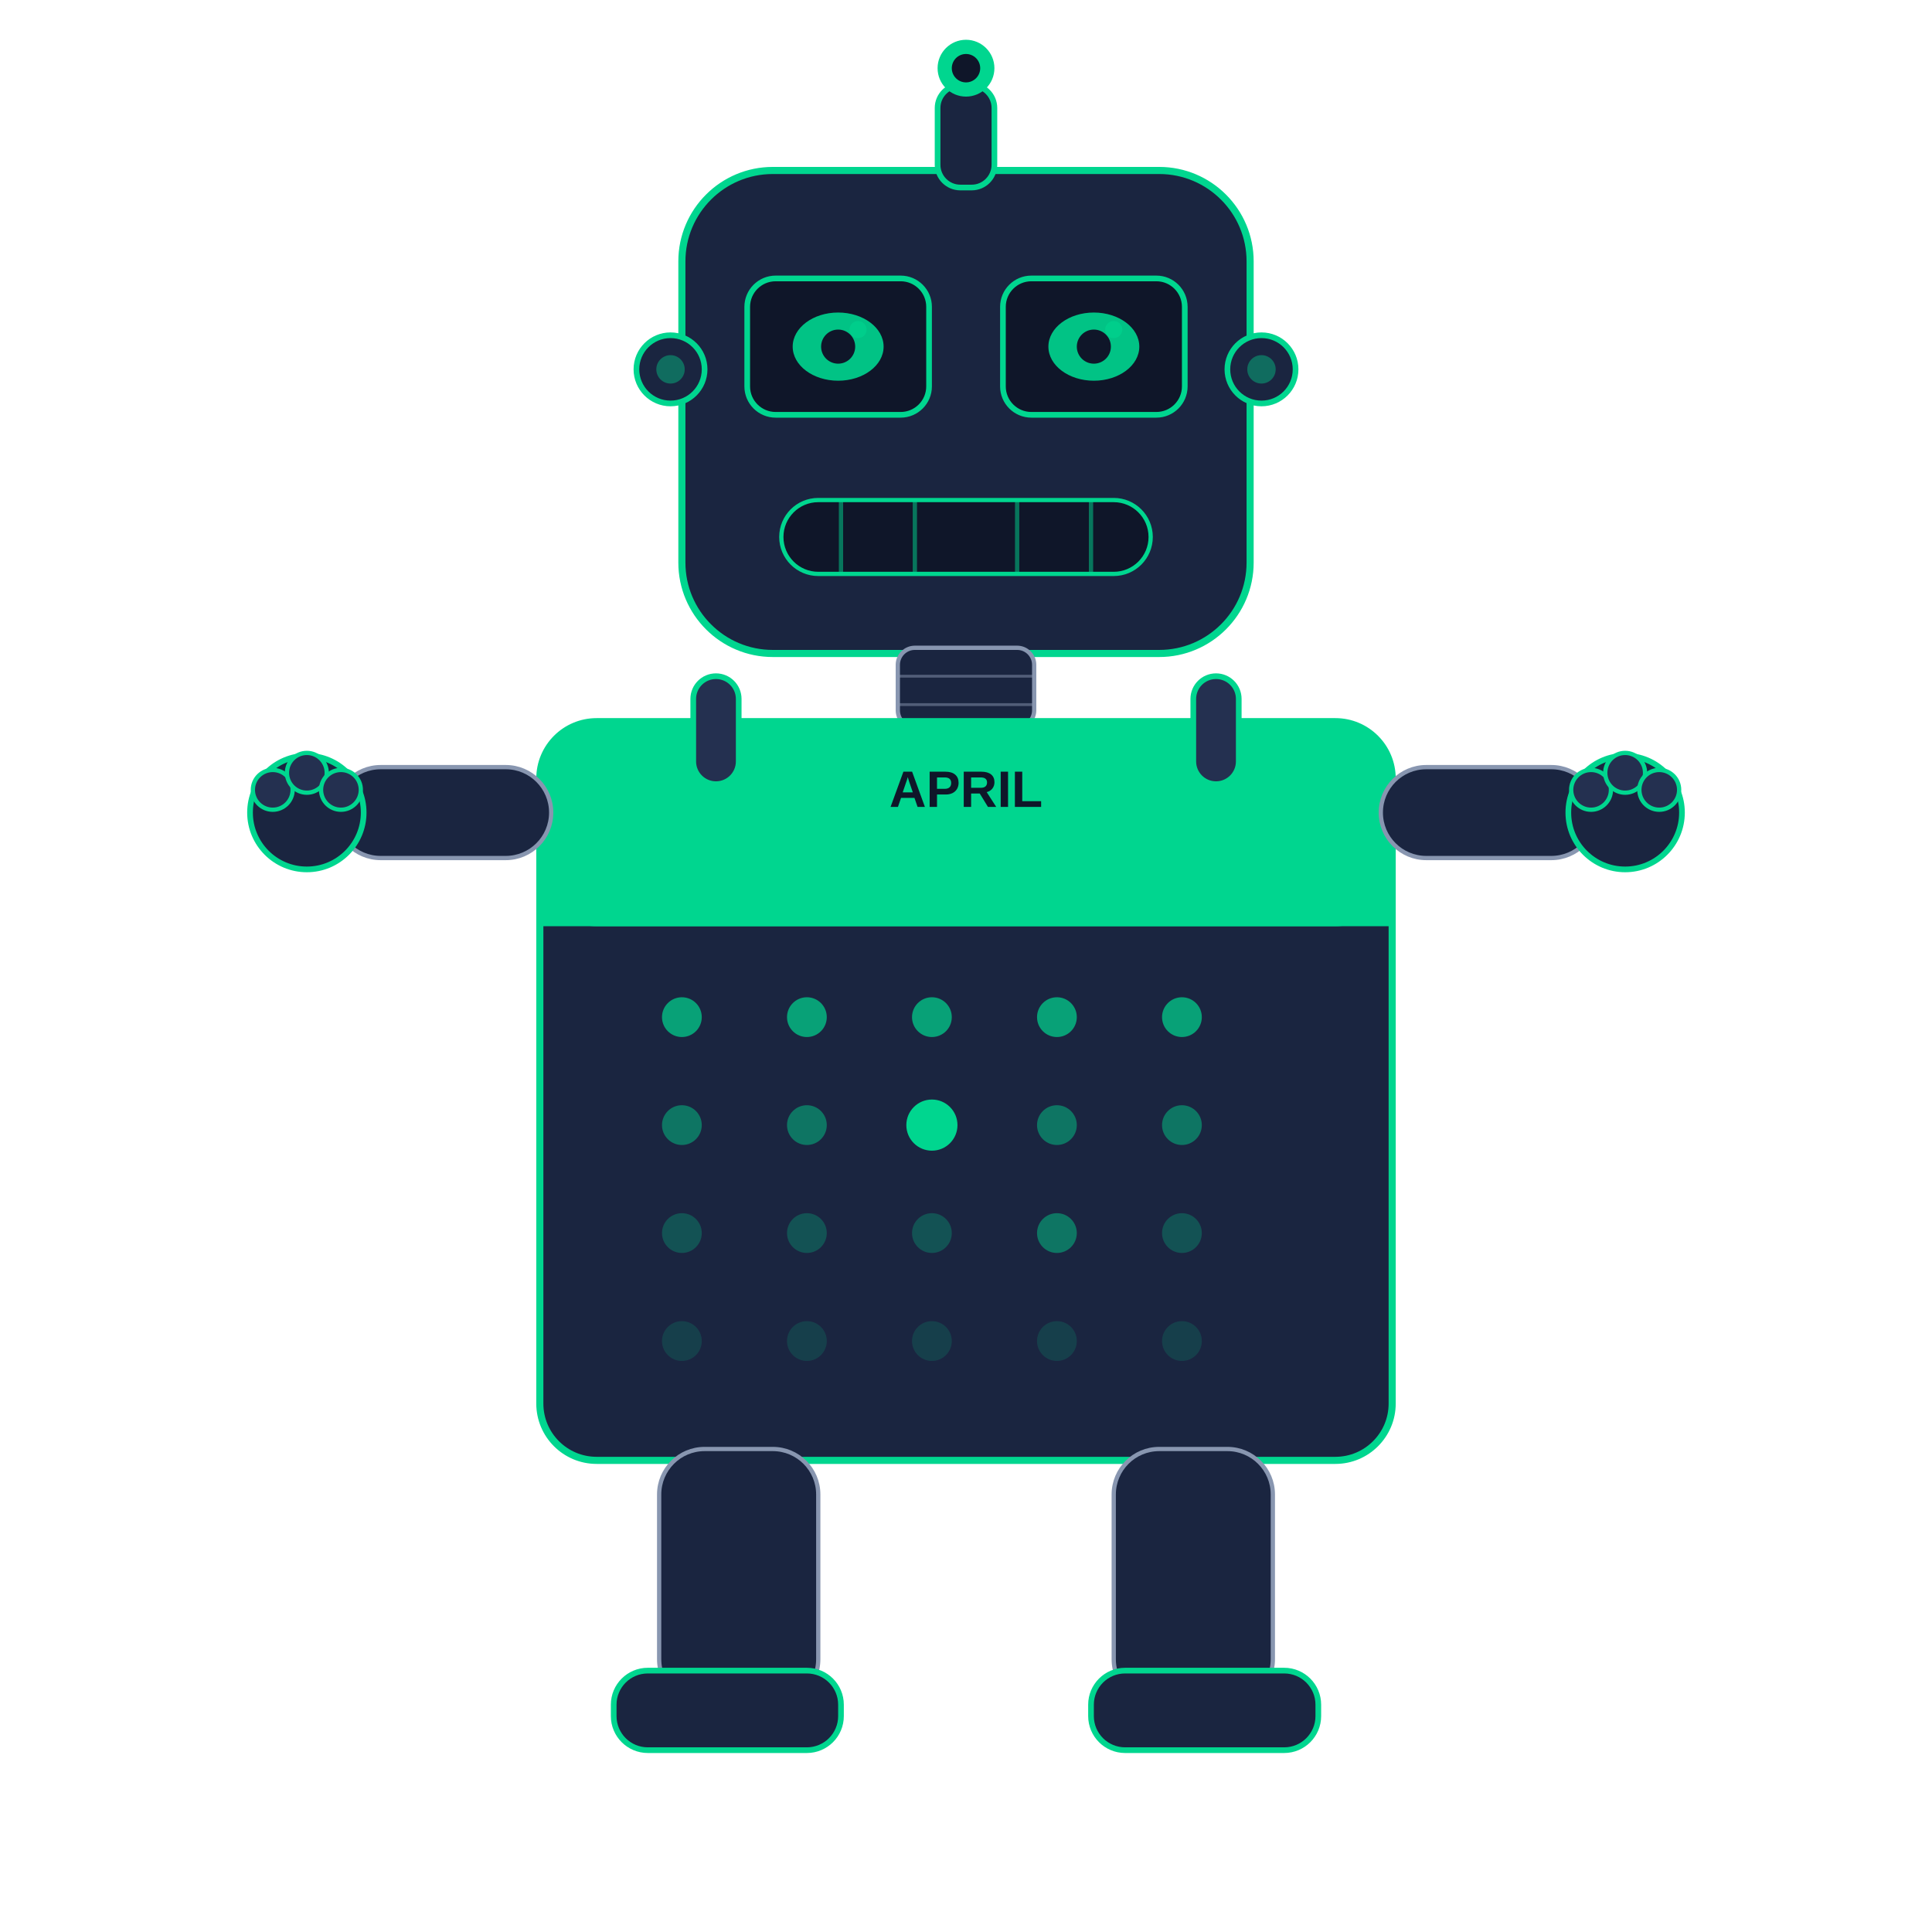
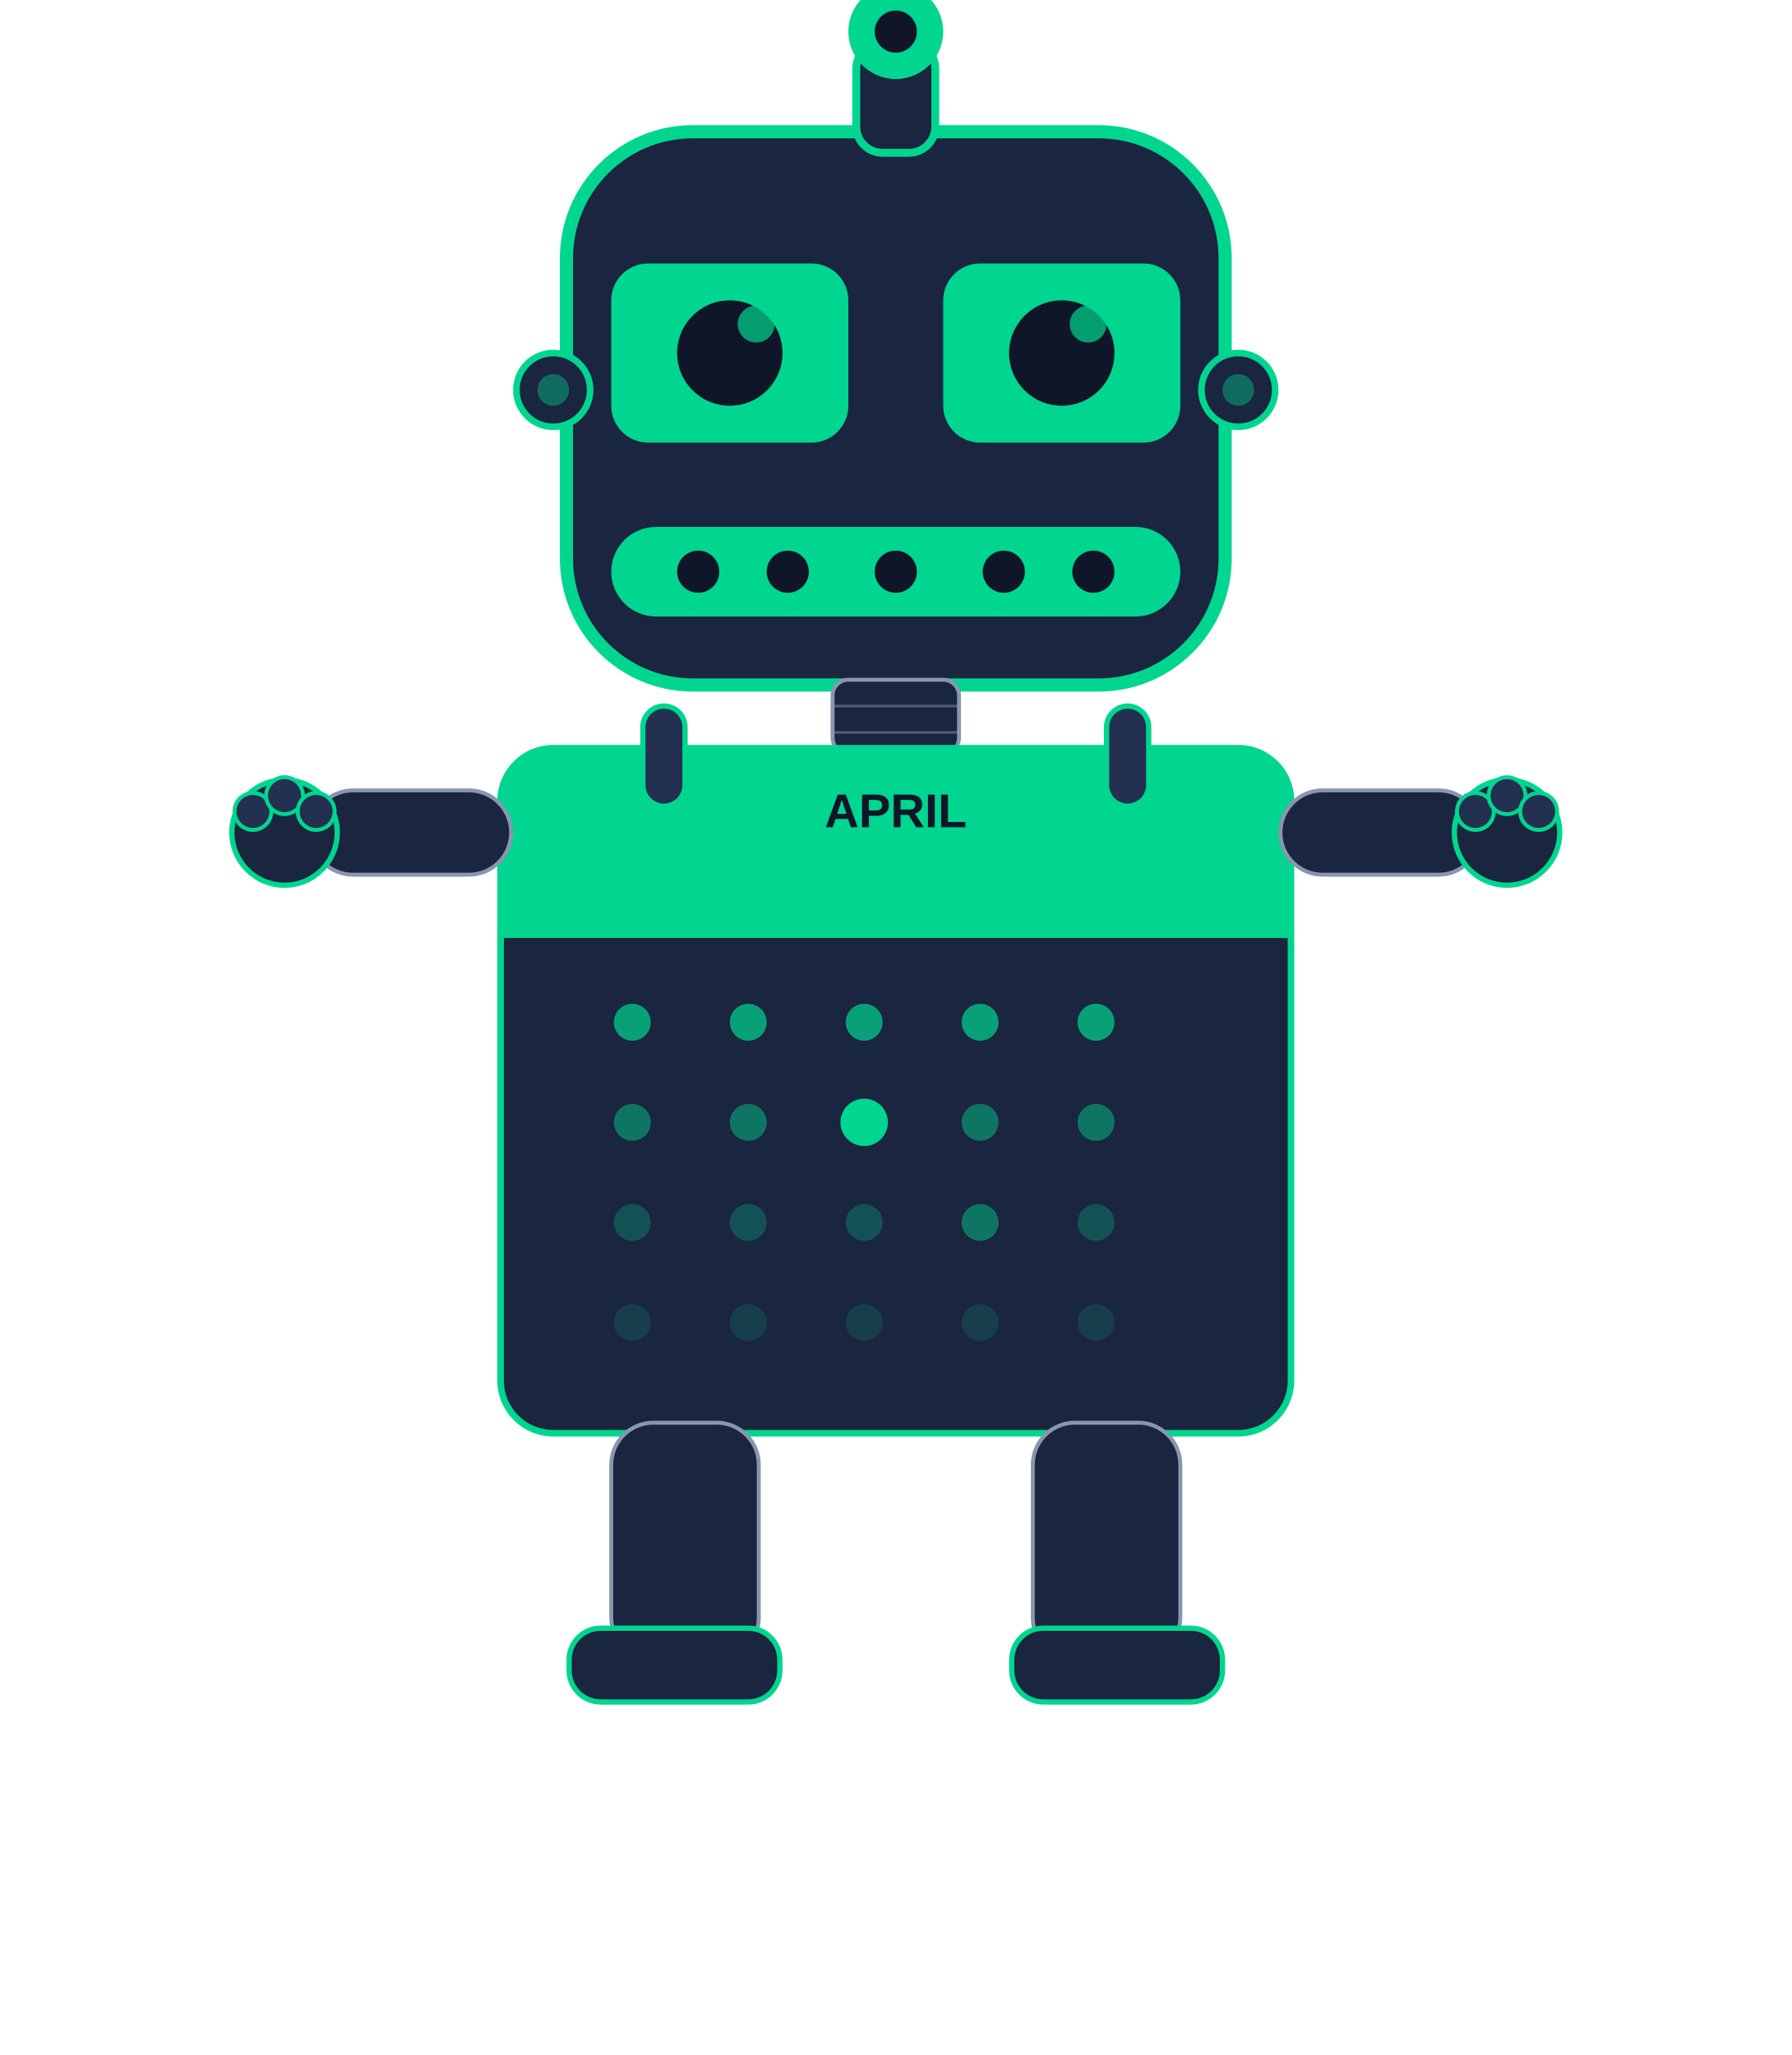
- <svg xmlns="http://www.w3.org/2000/svg" width="680" height="680" viewBox="0 0 680 680" role="img">
-   <rect x="240" y="60" width="200" height="170" rx="32" fill="#1a2540" />
-   <rect x="240" y="60" width="200" height="170" rx="32" fill="none" stroke="#00d68f" stroke-width="2.5" />
-   <rect x="330" y="30" width="20" height="36" rx="8" fill="#1a2540" stroke="#00d68f" stroke-width="2" />
-   <circle cx="340" cy="24" r="10" fill="#00d68f" />
-   <circle cx="340" cy="24" r="5" fill="#0f1629" />
-   <rect x="263" y="98" width="64" height="48" rx="10" fill="#0f1629" stroke="#00d68f" stroke-width="2" />
-   <rect x="353" y="98" width="64" height="48" rx="10" fill="#0f1629" stroke="#00d68f" stroke-width="2" />
-   <ellipse cx="295" cy="122" rx="16" ry="12" fill="#00d68f" opacity="0.9" />
-   <ellipse cx="385" cy="122" rx="16" ry="12" fill="#00d68f" opacity="0.9" />
-   <circle cx="295" cy="122" r="6" fill="#0f1629" />
-   <circle cx="385" cy="122" r="6" fill="#0f1629" />
-   <circle cx="302" cy="116" r="3" fill="#00d68f" opacity="0.6" />
-   <circle cx="392" cy="116" r="3" fill="#00d68f" opacity="0.6" />
-   <rect x="275" y="176" width="130" height="26" rx="13" fill="#0f1629" stroke="#00d68f" stroke-width="1.5" />
-   <line x1="296" y1="176" x2="296" y2="202" stroke="#00d68f" stroke-width="1.5" opacity="0.5" />
-   <line x1="322" y1="176" x2="322" y2="202" stroke="#00d68f" stroke-width="1.5" opacity="0.5" />
-   <line x1="358" y1="176" x2="358" y2="202" stroke="#00d68f" stroke-width="1.5" opacity="0.5" />
-   <line x1="384" y1="176" x2="384" y2="202" stroke="#00d68f" stroke-width="1.5" opacity="0.5" />
-   <circle cx="236" cy="130" r="12" fill="#1a2540" stroke="#00d68f" stroke-width="2" />
-   <circle cx="236" cy="130" r="5" fill="#00d68f" opacity="0.4" />
-   <circle cx="444" cy="130" r="12" fill="#1a2540" stroke="#00d68f" stroke-width="2" />
-   <circle cx="444" cy="130" r="5" fill="#00d68f" opacity="0.4" />
-   <rect x="316" y="228" width="48" height="28" rx="6" fill="#1a2540" stroke="#8896b0" stroke-width="1.5" />
-   <line x1="316" y1="238" x2="364" y2="238" stroke="#8896b0" stroke-width="1" opacity="0.5" />
-   <line x1="316" y1="248" x2="364" y2="248" stroke="#8896b0" stroke-width="1" opacity="0.5" />
-   <rect x="190" y="254" width="300" height="260" rx="20" fill="#1a2540" stroke="#00d68f" stroke-width="2.5" />
-   <rect x="190" y="254" width="300" height="72" rx="20" fill="#00d68f" />
-   <rect x="190" y="294" width="300" height="32" fill="#00d68f" />
-   <rect x="244" y="238" width="16" height="38" rx="8" fill="#243050" stroke="#00d68f" stroke-width="2" />
-   <rect x="420" y="238" width="16" height="38" rx="8" fill="#243050" stroke="#00d68f" stroke-width="2" />
-   <text x="340" y="284" text-anchor="middle" font-family="'DM Sans', Arial, sans-serif" font-size="18" font-weight="700" fill="#0f1629">APRIL</text>
-   <circle cx="240" cy="358" r="7" fill="#00d68f" opacity="0.7" />
-   <circle cx="284" cy="358" r="7" fill="#00d68f" opacity="0.7" />
-   <circle cx="328" cy="358" r="7" fill="#00d68f" opacity="0.7" />
-   <circle cx="372" cy="358" r="7" fill="#00d68f" opacity="0.7" />
-   <circle cx="416" cy="358" r="7" fill="#00d68f" opacity="0.7" />
-   <circle cx="240" cy="396" r="7" fill="#00d68f" opacity="0.45" />
-   <circle cx="284" cy="396" r="7" fill="#00d68f" opacity="0.45" />
-   <circle cx="328" cy="396" r="9" fill="#00d68f" />
-   <circle cx="372" cy="396" r="7" fill="#00d68f" opacity="0.45" />
-   <circle cx="416" cy="396" r="7" fill="#00d68f" opacity="0.45" />
-   <circle cx="240" cy="434" r="7" fill="#00d68f" opacity="0.25" />
-   <circle cx="284" cy="434" r="7" fill="#00d68f" opacity="0.25" />
-   <circle cx="328" cy="434" r="7" fill="#00d68f" opacity="0.25" />
-   <circle cx="372" cy="434" r="7" fill="#00d68f" opacity="0.45" />
-   <circle cx="416" cy="434" r="7" fill="#00d68f" opacity="0.25" />
-   <circle cx="240" cy="472" r="7" fill="#00d68f" opacity="0.15" />
-   <circle cx="284" cy="472" r="7" fill="#00d68f" opacity="0.15" />
-   <circle cx="328" cy="472" r="7" fill="#00d68f" opacity="0.15" />
-   <circle cx="372" cy="472" r="7" fill="#00d68f" opacity="0.15" />
-   <circle cx="416" cy="472" r="7" fill="#00d68f" opacity="0.15" />
-   <rect x="118" y="270" width="76" height="32" rx="16" fill="#1a2540" stroke="#8896b0" stroke-width="1.5" />
-   <circle cx="108" cy="286" r="20" fill="#1a2540" stroke="#00d68f" stroke-width="2" />
-   <circle cx="96" cy="278" r="7" fill="#243050" stroke="#00d68f" stroke-width="1.5" />
-   <circle cx="108" cy="272" r="7" fill="#243050" stroke="#00d68f" stroke-width="1.5" />
-   <circle cx="120" cy="278" r="7" fill="#243050" stroke="#00d68f" stroke-width="1.5" />
-   <rect x="486" y="270" width="76" height="32" rx="16" fill="#1a2540" stroke="#8896b0" stroke-width="1.5" />
-   <circle cx="572" cy="286" r="20" fill="#1a2540" stroke="#00d68f" stroke-width="2" />
-   <circle cx="560" cy="278" r="7" fill="#243050" stroke="#00d68f" stroke-width="1.5" />
-   <circle cx="572" cy="272" r="7" fill="#243050" stroke="#00d68f" stroke-width="1.5" />
-   <circle cx="584" cy="278" r="7" fill="#243050" stroke="#00d68f" stroke-width="1.5" />
-   <rect x="232" y="510" width="56" height="90" rx="16" fill="#1a2540" stroke="#8896b0" stroke-width="1.5" />
-   <rect x="216" y="588" width="80" height="28" rx="12" fill="#1a2540" stroke="#00d68f" stroke-width="2" />
-   <rect x="392" y="510" width="56" height="90" rx="16" fill="#1a2540" stroke="#8896b0" stroke-width="1.5" />
-   <rect x="384" y="588" width="80" height="28" rx="12" fill="#1a2540" stroke="#00d68f" stroke-width="2" />
+ <svg xmlns="http://www.w3.org/2000/svg" width="100%" viewBox="0 0 680 780" role="img">
+   <rect x="215" y="50" width="250" height="210" rx="48" fill="#1a2540" style="fill:rgb(26, 37, 64);stroke:none;color:rgb(0, 0, 0);stroke-width:1px;stroke-linecap:butt;stroke-linejoin:miter;opacity:1;font-family:&quot;Anthropic Sans&quot;, -apple-system, &quot;system-ui&quot;, &quot;Segoe UI&quot;, sans-serif;font-size:16px;font-weight:400;text-anchor:start;dominant-baseline:auto" />
+   <rect x="215" y="50" width="250" height="210" rx="48" fill="none" stroke="#00d68f" stroke-width="5" style="fill:none;stroke:rgb(0, 214, 143);color:rgb(0, 0, 0);stroke-width:5px;stroke-linecap:butt;stroke-linejoin:miter;opacity:1;font-family:&quot;Anthropic Sans&quot;, -apple-system, &quot;system-ui&quot;, &quot;Segoe UI&quot;, sans-serif;font-size:16px;font-weight:400;text-anchor:start;dominant-baseline:auto" />
+   <rect x="325" y="16" width="30" height="42" rx="10" fill="#1a2540" stroke="#00d68f" stroke-width="3" style="fill:rgb(26, 37, 64);stroke:rgb(0, 214, 143);color:rgb(0, 0, 0);stroke-width:3px;stroke-linecap:butt;stroke-linejoin:miter;opacity:1;font-family:&quot;Anthropic Sans&quot;, -apple-system, &quot;system-ui&quot;, &quot;Segoe UI&quot;, sans-serif;font-size:16px;font-weight:400;text-anchor:start;dominant-baseline:auto" />
+   <circle cx="340" cy="12" r="18" fill="#00d68f" style="fill:rgb(0, 214, 143);stroke:none;color:rgb(0, 0, 0);stroke-width:1px;stroke-linecap:butt;stroke-linejoin:miter;opacity:1;font-family:&quot;Anthropic Sans&quot;, -apple-system, &quot;system-ui&quot;, &quot;Segoe UI&quot;, sans-serif;font-size:16px;font-weight:400;text-anchor:start;dominant-baseline:auto" />
+   <circle cx="340" cy="12" r="8" fill="#0f1629" style="fill:rgb(15, 22, 41);stroke:none;color:rgb(0, 0, 0);stroke-width:1px;stroke-linecap:butt;stroke-linejoin:miter;opacity:1;font-family:&quot;Anthropic Sans&quot;, -apple-system, &quot;system-ui&quot;, &quot;Segoe UI&quot;, sans-serif;font-size:16px;font-weight:400;text-anchor:start;dominant-baseline:auto" />
+   <rect x="232" y="100" width="90" height="68" rx="14" fill="#00d68f" style="fill:rgb(0, 214, 143);stroke:none;color:rgb(0, 0, 0);stroke-width:1px;stroke-linecap:butt;stroke-linejoin:miter;opacity:1;font-family:&quot;Anthropic Sans&quot;, -apple-system, &quot;system-ui&quot;, &quot;Segoe UI&quot;, sans-serif;font-size:16px;font-weight:400;text-anchor:start;dominant-baseline:auto" />
+   <circle cx="277" cy="134" rx="20" r="20" fill="#0f1629" style="fill:rgb(15, 22, 41);stroke:none;color:rgb(0, 0, 0);stroke-width:1px;stroke-linecap:butt;stroke-linejoin:miter;opacity:1;font-family:&quot;Anthropic Sans&quot;, -apple-system, &quot;system-ui&quot;, &quot;Segoe UI&quot;, sans-serif;font-size:16px;font-weight:400;text-anchor:start;dominant-baseline:auto" />
+   <circle cx="287" cy="123" r="7" fill="#00d68f" opacity="0.7" style="fill:rgb(0, 214, 143);stroke:none;color:rgb(0, 0, 0);stroke-width:1px;stroke-linecap:butt;stroke-linejoin:miter;opacity:0.7;font-family:&quot;Anthropic Sans&quot;, -apple-system, &quot;system-ui&quot;, &quot;Segoe UI&quot;, sans-serif;font-size:16px;font-weight:400;text-anchor:start;dominant-baseline:auto" />
+   <rect x="358" y="100" width="90" height="68" rx="14" fill="#00d68f" style="fill:rgb(0, 214, 143);stroke:none;color:rgb(0, 0, 0);stroke-width:1px;stroke-linecap:butt;stroke-linejoin:miter;opacity:1;font-family:&quot;Anthropic Sans&quot;, -apple-system, &quot;system-ui&quot;, &quot;Segoe UI&quot;, sans-serif;font-size:16px;font-weight:400;text-anchor:start;dominant-baseline:auto" />
+   <circle cx="403" cy="134" r="20" fill="#0f1629" style="fill:rgb(15, 22, 41);stroke:none;color:rgb(0, 0, 0);stroke-width:1px;stroke-linecap:butt;stroke-linejoin:miter;opacity:1;font-family:&quot;Anthropic Sans&quot;, -apple-system, &quot;system-ui&quot;, &quot;Segoe UI&quot;, sans-serif;font-size:16px;font-weight:400;text-anchor:start;dominant-baseline:auto" />
+   <circle cx="413" cy="123" r="7" fill="#00d68f" opacity="0.7" style="fill:rgb(0, 214, 143);stroke:none;color:rgb(0, 0, 0);stroke-width:1px;stroke-linecap:butt;stroke-linejoin:miter;opacity:0.7;font-family:&quot;Anthropic Sans&quot;, -apple-system, &quot;system-ui&quot;, &quot;Segoe UI&quot;, sans-serif;font-size:16px;font-weight:400;text-anchor:start;dominant-baseline:auto" />
+   <rect x="232" y="200" width="216" height="34" rx="17" fill="#00d68f" style="fill:rgb(0, 214, 143);stroke:none;color:rgb(0, 0, 0);stroke-width:1px;stroke-linecap:butt;stroke-linejoin:miter;opacity:1;font-family:&quot;Anthropic Sans&quot;, -apple-system, &quot;system-ui&quot;, &quot;Segoe UI&quot;, sans-serif;font-size:16px;font-weight:400;text-anchor:start;dominant-baseline:auto" />
+   <circle cx="265" cy="217" r="8" fill="#0f1629" style="fill:rgb(15, 22, 41);stroke:none;color:rgb(0, 0, 0);stroke-width:1px;stroke-linecap:butt;stroke-linejoin:miter;opacity:1;font-family:&quot;Anthropic Sans&quot;, -apple-system, &quot;system-ui&quot;, &quot;Segoe UI&quot;, sans-serif;font-size:16px;font-weight:400;text-anchor:start;dominant-baseline:auto" />
+   <circle cx="299" cy="217" r="8" fill="#0f1629" style="fill:rgb(15, 22, 41);stroke:none;color:rgb(0, 0, 0);stroke-width:1px;stroke-linecap:butt;stroke-linejoin:miter;opacity:1;font-family:&quot;Anthropic Sans&quot;, -apple-system, &quot;system-ui&quot;, &quot;Segoe UI&quot;, sans-serif;font-size:16px;font-weight:400;text-anchor:start;dominant-baseline:auto" />
+   <circle cx="340" cy="217" r="8" fill="#0f1629" style="fill:rgb(15, 22, 41);stroke:none;color:rgb(0, 0, 0);stroke-width:1px;stroke-linecap:butt;stroke-linejoin:miter;opacity:1;font-family:&quot;Anthropic Sans&quot;, -apple-system, &quot;system-ui&quot;, &quot;Segoe UI&quot;, sans-serif;font-size:16px;font-weight:400;text-anchor:start;dominant-baseline:auto" />
+   <circle cx="381" cy="217" r="8" fill="#0f1629" style="fill:rgb(15, 22, 41);stroke:none;color:rgb(0, 0, 0);stroke-width:1px;stroke-linecap:butt;stroke-linejoin:miter;opacity:1;font-family:&quot;Anthropic Sans&quot;, -apple-system, &quot;system-ui&quot;, &quot;Segoe UI&quot;, sans-serif;font-size:16px;font-weight:400;text-anchor:start;dominant-baseline:auto" />
+   <circle cx="415" cy="217" r="8" fill="#0f1629" style="fill:rgb(15, 22, 41);stroke:none;color:rgb(0, 0, 0);stroke-width:1px;stroke-linecap:butt;stroke-linejoin:miter;opacity:1;font-family:&quot;Anthropic Sans&quot;, -apple-system, &quot;system-ui&quot;, &quot;Segoe UI&quot;, sans-serif;font-size:16px;font-weight:400;text-anchor:start;dominant-baseline:auto" />
+   <circle cx="210" cy="148" r="14" fill="#1a2540" stroke="#00d68f" stroke-width="2.5" style="fill:rgb(26, 37, 64);stroke:rgb(0, 214, 143);color:rgb(0, 0, 0);stroke-width:2.5px;stroke-linecap:butt;stroke-linejoin:miter;opacity:1;font-family:&quot;Anthropic Sans&quot;, -apple-system, &quot;system-ui&quot;, &quot;Segoe UI&quot;, sans-serif;font-size:16px;font-weight:400;text-anchor:start;dominant-baseline:auto" />
+   <circle cx="210" cy="148" r="6" fill="#00d68f" opacity="0.4" style="fill:rgb(0, 214, 143);stroke:none;color:rgb(0, 0, 0);stroke-width:1px;stroke-linecap:butt;stroke-linejoin:miter;opacity:0.4;font-family:&quot;Anthropic Sans&quot;, -apple-system, &quot;system-ui&quot;, &quot;Segoe UI&quot;, sans-serif;font-size:16px;font-weight:400;text-anchor:start;dominant-baseline:auto" />
+   <circle cx="470" cy="148" r="14" fill="#1a2540" stroke="#00d68f" stroke-width="2.5" style="fill:rgb(26, 37, 64);stroke:rgb(0, 214, 143);color:rgb(0, 0, 0);stroke-width:2.5px;stroke-linecap:butt;stroke-linejoin:miter;opacity:1;font-family:&quot;Anthropic Sans&quot;, -apple-system, &quot;system-ui&quot;, &quot;Segoe UI&quot;, sans-serif;font-size:16px;font-weight:400;text-anchor:start;dominant-baseline:auto" />
+   <circle cx="470" cy="148" r="6" fill="#00d68f" opacity="0.4" style="fill:rgb(0, 214, 143);stroke:none;color:rgb(0, 0, 0);stroke-width:1px;stroke-linecap:butt;stroke-linejoin:miter;opacity:0.4;font-family:&quot;Anthropic Sans&quot;, -apple-system, &quot;system-ui&quot;, &quot;Segoe UI&quot;, sans-serif;font-size:16px;font-weight:400;text-anchor:start;dominant-baseline:auto" />
+   <rect x="316" y="258" width="48" height="28" rx="6" fill="#1a2540" stroke="#8896b0" stroke-width="1.5" style="fill:rgb(26, 37, 64);stroke:rgb(136, 150, 176);color:rgb(0, 0, 0);stroke-width:1.5px;stroke-linecap:butt;stroke-linejoin:miter;opacity:1;font-family:&quot;Anthropic Sans&quot;, -apple-system, &quot;system-ui&quot;, &quot;Segoe UI&quot;, sans-serif;font-size:16px;font-weight:400;text-anchor:start;dominant-baseline:auto" />
+   <line x1="316" y1="268" x2="364" y2="268" stroke="#8896b0" stroke-width="1" opacity="0.5" style="fill:rgb(0, 0, 0);stroke:rgb(136, 150, 176);color:rgb(0, 0, 0);stroke-width:1px;stroke-linecap:butt;stroke-linejoin:miter;opacity:0.5;font-family:&quot;Anthropic Sans&quot;, -apple-system, &quot;system-ui&quot;, &quot;Segoe UI&quot;, sans-serif;font-size:16px;font-weight:400;text-anchor:start;dominant-baseline:auto" />
+   <line x1="316" y1="278" x2="364" y2="278" stroke="#8896b0" stroke-width="1" opacity="0.5" style="fill:rgb(0, 0, 0);stroke:rgb(136, 150, 176);color:rgb(0, 0, 0);stroke-width:1px;stroke-linecap:butt;stroke-linejoin:miter;opacity:0.5;font-family:&quot;Anthropic Sans&quot;, -apple-system, &quot;system-ui&quot;, &quot;Segoe UI&quot;, sans-serif;font-size:16px;font-weight:400;text-anchor:start;dominant-baseline:auto" />
+   <rect x="190" y="284" width="300" height="260" rx="20" fill="#1a2540" stroke="#00d68f" stroke-width="2.5" style="fill:rgb(26, 37, 64);stroke:rgb(0, 214, 143);color:rgb(0, 0, 0);stroke-width:2.5px;stroke-linecap:butt;stroke-linejoin:miter;opacity:1;font-family:&quot;Anthropic Sans&quot;, -apple-system, &quot;system-ui&quot;, &quot;Segoe UI&quot;, sans-serif;font-size:16px;font-weight:400;text-anchor:start;dominant-baseline:auto" />
+   <rect x="190" y="284" width="300" height="72" rx="20" fill="#00d68f" style="fill:rgb(0, 214, 143);stroke:none;color:rgb(0, 0, 0);stroke-width:1px;stroke-linecap:butt;stroke-linejoin:miter;opacity:1;font-family:&quot;Anthropic Sans&quot;, -apple-system, &quot;system-ui&quot;, &quot;Segoe UI&quot;, sans-serif;font-size:16px;font-weight:400;text-anchor:start;dominant-baseline:auto" />
+   <rect x="190" y="324" width="300" height="32" fill="#00d68f" style="fill:rgb(0, 214, 143);stroke:none;color:rgb(0, 0, 0);stroke-width:1px;stroke-linecap:butt;stroke-linejoin:miter;opacity:1;font-family:&quot;Anthropic Sans&quot;, -apple-system, &quot;system-ui&quot;, &quot;Segoe UI&quot;, sans-serif;font-size:16px;font-weight:400;text-anchor:start;dominant-baseline:auto" />
+   <rect x="244" y="268" width="16" height="38" rx="8" fill="#243050" stroke="#00d68f" stroke-width="2" style="fill:rgb(36, 48, 80);stroke:rgb(0, 214, 143);color:rgb(0, 0, 0);stroke-width:2px;stroke-linecap:butt;stroke-linejoin:miter;opacity:1;font-family:&quot;Anthropic Sans&quot;, -apple-system, &quot;system-ui&quot;, &quot;Segoe UI&quot;, sans-serif;font-size:16px;font-weight:400;text-anchor:start;dominant-baseline:auto" />
+   <rect x="420" y="268" width="16" height="38" rx="8" fill="#243050" stroke="#00d68f" stroke-width="2" style="fill:rgb(36, 48, 80);stroke:rgb(0, 214, 143);color:rgb(0, 0, 0);stroke-width:2px;stroke-linecap:butt;stroke-linejoin:miter;opacity:1;font-family:&quot;Anthropic Sans&quot;, -apple-system, &quot;system-ui&quot;, &quot;Segoe UI&quot;, sans-serif;font-size:16px;font-weight:400;text-anchor:start;dominant-baseline:auto" />
+   <text x="340" y="314" text-anchor="middle" font-family="'DM Sans', Arial, sans-serif" font-size="18" font-weight="700" fill="#0f1629" style="fill:rgb(15, 22, 41);stroke:none;color:rgb(0, 0, 0);stroke-width:1px;stroke-linecap:butt;stroke-linejoin:miter;opacity:1;font-family:&quot;DM Sans&quot;, Arial, sans-serif;font-size:18px;font-weight:700;text-anchor:middle;dominant-baseline:auto">APRIL</text>
+   <circle cx="240" cy="388" r="7" fill="#00d68f" opacity="0.7" style="fill:rgb(0, 214, 143);stroke:none;color:rgb(0, 0, 0);stroke-width:1px;stroke-linecap:butt;stroke-linejoin:miter;opacity:0.7;font-family:&quot;Anthropic Sans&quot;, -apple-system, &quot;system-ui&quot;, &quot;Segoe UI&quot;, sans-serif;font-size:16px;font-weight:400;text-anchor:start;dominant-baseline:auto" />
+   <circle cx="284" cy="388" r="7" fill="#00d68f" opacity="0.7" style="fill:rgb(0, 214, 143);stroke:none;color:rgb(0, 0, 0);stroke-width:1px;stroke-linecap:butt;stroke-linejoin:miter;opacity:0.7;font-family:&quot;Anthropic Sans&quot;, -apple-system, &quot;system-ui&quot;, &quot;Segoe UI&quot;, sans-serif;font-size:16px;font-weight:400;text-anchor:start;dominant-baseline:auto" />
+   <circle cx="328" cy="388" r="7" fill="#00d68f" opacity="0.7" style="fill:rgb(0, 214, 143);stroke:none;color:rgb(0, 0, 0);stroke-width:1px;stroke-linecap:butt;stroke-linejoin:miter;opacity:0.7;font-family:&quot;Anthropic Sans&quot;, -apple-system, &quot;system-ui&quot;, &quot;Segoe UI&quot;, sans-serif;font-size:16px;font-weight:400;text-anchor:start;dominant-baseline:auto" />
+   <circle cx="372" cy="388" r="7" fill="#00d68f" opacity="0.7" style="fill:rgb(0, 214, 143);stroke:none;color:rgb(0, 0, 0);stroke-width:1px;stroke-linecap:butt;stroke-linejoin:miter;opacity:0.7;font-family:&quot;Anthropic Sans&quot;, -apple-system, &quot;system-ui&quot;, &quot;Segoe UI&quot;, sans-serif;font-size:16px;font-weight:400;text-anchor:start;dominant-baseline:auto" />
+   <circle cx="416" cy="388" r="7" fill="#00d68f" opacity="0.7" style="fill:rgb(0, 214, 143);stroke:none;color:rgb(0, 0, 0);stroke-width:1px;stroke-linecap:butt;stroke-linejoin:miter;opacity:0.7;font-family:&quot;Anthropic Sans&quot;, -apple-system, &quot;system-ui&quot;, &quot;Segoe UI&quot;, sans-serif;font-size:16px;font-weight:400;text-anchor:start;dominant-baseline:auto" />
+   <circle cx="240" cy="426" r="7" fill="#00d68f" opacity="0.45" style="fill:rgb(0, 214, 143);stroke:none;color:rgb(0, 0, 0);stroke-width:1px;stroke-linecap:butt;stroke-linejoin:miter;opacity:0.45;font-family:&quot;Anthropic Sans&quot;, -apple-system, &quot;system-ui&quot;, &quot;Segoe UI&quot;, sans-serif;font-size:16px;font-weight:400;text-anchor:start;dominant-baseline:auto" />
+   <circle cx="284" cy="426" r="7" fill="#00d68f" opacity="0.45" style="fill:rgb(0, 214, 143);stroke:none;color:rgb(0, 0, 0);stroke-width:1px;stroke-linecap:butt;stroke-linejoin:miter;opacity:0.45;font-family:&quot;Anthropic Sans&quot;, -apple-system, &quot;system-ui&quot;, &quot;Segoe UI&quot;, sans-serif;font-size:16px;font-weight:400;text-anchor:start;dominant-baseline:auto" />
+   <circle cx="328" cy="426" r="9" fill="#00d68f" style="fill:rgb(0, 214, 143);stroke:none;color:rgb(0, 0, 0);stroke-width:1px;stroke-linecap:butt;stroke-linejoin:miter;opacity:1;font-family:&quot;Anthropic Sans&quot;, -apple-system, &quot;system-ui&quot;, &quot;Segoe UI&quot;, sans-serif;font-size:16px;font-weight:400;text-anchor:start;dominant-baseline:auto" />
+   <circle cx="372" cy="426" r="7" fill="#00d68f" opacity="0.45" style="fill:rgb(0, 214, 143);stroke:none;color:rgb(0, 0, 0);stroke-width:1px;stroke-linecap:butt;stroke-linejoin:miter;opacity:0.45;font-family:&quot;Anthropic Sans&quot;, -apple-system, &quot;system-ui&quot;, &quot;Segoe UI&quot;, sans-serif;font-size:16px;font-weight:400;text-anchor:start;dominant-baseline:auto" />
+   <circle cx="416" cy="426" r="7" fill="#00d68f" opacity="0.45" style="fill:rgb(0, 214, 143);stroke:none;color:rgb(0, 0, 0);stroke-width:1px;stroke-linecap:butt;stroke-linejoin:miter;opacity:0.45;font-family:&quot;Anthropic Sans&quot;, -apple-system, &quot;system-ui&quot;, &quot;Segoe UI&quot;, sans-serif;font-size:16px;font-weight:400;text-anchor:start;dominant-baseline:auto" />
+   <circle cx="240" cy="464" r="7" fill="#00d68f" opacity="0.25" style="fill:rgb(0, 214, 143);stroke:none;color:rgb(0, 0, 0);stroke-width:1px;stroke-linecap:butt;stroke-linejoin:miter;opacity:0.25;font-family:&quot;Anthropic Sans&quot;, -apple-system, &quot;system-ui&quot;, &quot;Segoe UI&quot;, sans-serif;font-size:16px;font-weight:400;text-anchor:start;dominant-baseline:auto" />
+   <circle cx="284" cy="464" r="7" fill="#00d68f" opacity="0.25" style="fill:rgb(0, 214, 143);stroke:none;color:rgb(0, 0, 0);stroke-width:1px;stroke-linecap:butt;stroke-linejoin:miter;opacity:0.25;font-family:&quot;Anthropic Sans&quot;, -apple-system, &quot;system-ui&quot;, &quot;Segoe UI&quot;, sans-serif;font-size:16px;font-weight:400;text-anchor:start;dominant-baseline:auto" />
+   <circle cx="328" cy="464" r="7" fill="#00d68f" opacity="0.25" style="fill:rgb(0, 214, 143);stroke:none;color:rgb(0, 0, 0);stroke-width:1px;stroke-linecap:butt;stroke-linejoin:miter;opacity:0.25;font-family:&quot;Anthropic Sans&quot;, -apple-system, &quot;system-ui&quot;, &quot;Segoe UI&quot;, sans-serif;font-size:16px;font-weight:400;text-anchor:start;dominant-baseline:auto" />
+   <circle cx="372" cy="464" r="7" fill="#00d68f" opacity="0.45" style="fill:rgb(0, 214, 143);stroke:none;color:rgb(0, 0, 0);stroke-width:1px;stroke-linecap:butt;stroke-linejoin:miter;opacity:0.45;font-family:&quot;Anthropic Sans&quot;, -apple-system, &quot;system-ui&quot;, &quot;Segoe UI&quot;, sans-serif;font-size:16px;font-weight:400;text-anchor:start;dominant-baseline:auto" />
+   <circle cx="416" cy="464" r="7" fill="#00d68f" opacity="0.25" style="fill:rgb(0, 214, 143);stroke:none;color:rgb(0, 0, 0);stroke-width:1px;stroke-linecap:butt;stroke-linejoin:miter;opacity:0.25;font-family:&quot;Anthropic Sans&quot;, -apple-system, &quot;system-ui&quot;, &quot;Segoe UI&quot;, sans-serif;font-size:16px;font-weight:400;text-anchor:start;dominant-baseline:auto" />
+   <circle cx="240" cy="502" r="7" fill="#00d68f" opacity="0.15" style="fill:rgb(0, 214, 143);stroke:none;color:rgb(0, 0, 0);stroke-width:1px;stroke-linecap:butt;stroke-linejoin:miter;opacity:0.15;font-family:&quot;Anthropic Sans&quot;, -apple-system, &quot;system-ui&quot;, &quot;Segoe UI&quot;, sans-serif;font-size:16px;font-weight:400;text-anchor:start;dominant-baseline:auto" />
+   <circle cx="284" cy="502" r="7" fill="#00d68f" opacity="0.15" style="fill:rgb(0, 214, 143);stroke:none;color:rgb(0, 0, 0);stroke-width:1px;stroke-linecap:butt;stroke-linejoin:miter;opacity:0.15;font-family:&quot;Anthropic Sans&quot;, -apple-system, &quot;system-ui&quot;, &quot;Segoe UI&quot;, sans-serif;font-size:16px;font-weight:400;text-anchor:start;dominant-baseline:auto" />
+   <circle cx="328" cy="502" r="7" fill="#00d68f" opacity="0.15" style="fill:rgb(0, 214, 143);stroke:none;color:rgb(0, 0, 0);stroke-width:1px;stroke-linecap:butt;stroke-linejoin:miter;opacity:0.15;font-family:&quot;Anthropic Sans&quot;, -apple-system, &quot;system-ui&quot;, &quot;Segoe UI&quot;, sans-serif;font-size:16px;font-weight:400;text-anchor:start;dominant-baseline:auto" />
+   <circle cx="372" cy="502" r="7" fill="#00d68f" opacity="0.15" style="fill:rgb(0, 214, 143);stroke:none;color:rgb(0, 0, 0);stroke-width:1px;stroke-linecap:butt;stroke-linejoin:miter;opacity:0.15;font-family:&quot;Anthropic Sans&quot;, -apple-system, &quot;system-ui&quot;, &quot;Segoe UI&quot;, sans-serif;font-size:16px;font-weight:400;text-anchor:start;dominant-baseline:auto" />
+   <circle cx="416" cy="502" r="7" fill="#00d68f" opacity="0.15" style="fill:rgb(0, 214, 143);stroke:none;color:rgb(0, 0, 0);stroke-width:1px;stroke-linecap:butt;stroke-linejoin:miter;opacity:0.15;font-family:&quot;Anthropic Sans&quot;, -apple-system, &quot;system-ui&quot;, &quot;Segoe UI&quot;, sans-serif;font-size:16px;font-weight:400;text-anchor:start;dominant-baseline:auto" />
+   <rect x="118" y="300" width="76" height="32" rx="16" fill="#1a2540" stroke="#8896b0" stroke-width="1.5" style="fill:rgb(26, 37, 64);stroke:rgb(136, 150, 176);color:rgb(0, 0, 0);stroke-width:1.5px;stroke-linecap:butt;stroke-linejoin:miter;opacity:1;font-family:&quot;Anthropic Sans&quot;, -apple-system, &quot;system-ui&quot;, &quot;Segoe UI&quot;, sans-serif;font-size:16px;font-weight:400;text-anchor:start;dominant-baseline:auto" />
+   <circle cx="108" cy="316" r="20" fill="#1a2540" stroke="#00d68f" stroke-width="2" style="fill:rgb(26, 37, 64);stroke:rgb(0, 214, 143);color:rgb(0, 0, 0);stroke-width:2px;stroke-linecap:butt;stroke-linejoin:miter;opacity:1;font-family:&quot;Anthropic Sans&quot;, -apple-system, &quot;system-ui&quot;, &quot;Segoe UI&quot;, sans-serif;font-size:16px;font-weight:400;text-anchor:start;dominant-baseline:auto" />
+   <circle cx="96" cy="308" r="7" fill="#243050" stroke="#00d68f" stroke-width="1.5" style="fill:rgb(36, 48, 80);stroke:rgb(0, 214, 143);color:rgb(0, 0, 0);stroke-width:1.5px;stroke-linecap:butt;stroke-linejoin:miter;opacity:1;font-family:&quot;Anthropic Sans&quot;, -apple-system, &quot;system-ui&quot;, &quot;Segoe UI&quot;, sans-serif;font-size:16px;font-weight:400;text-anchor:start;dominant-baseline:auto" />
+   <circle cx="108" cy="302" r="7" fill="#243050" stroke="#00d68f" stroke-width="1.5" style="fill:rgb(36, 48, 80);stroke:rgb(0, 214, 143);color:rgb(0, 0, 0);stroke-width:1.5px;stroke-linecap:butt;stroke-linejoin:miter;opacity:1;font-family:&quot;Anthropic Sans&quot;, -apple-system, &quot;system-ui&quot;, &quot;Segoe UI&quot;, sans-serif;font-size:16px;font-weight:400;text-anchor:start;dominant-baseline:auto" />
+   <circle cx="120" cy="308" r="7" fill="#243050" stroke="#00d68f" stroke-width="1.5" style="fill:rgb(36, 48, 80);stroke:rgb(0, 214, 143);color:rgb(0, 0, 0);stroke-width:1.5px;stroke-linecap:butt;stroke-linejoin:miter;opacity:1;font-family:&quot;Anthropic Sans&quot;, -apple-system, &quot;system-ui&quot;, &quot;Segoe UI&quot;, sans-serif;font-size:16px;font-weight:400;text-anchor:start;dominant-baseline:auto" />
+   <rect x="486" y="300" width="76" height="32" rx="16" fill="#1a2540" stroke="#8896b0" stroke-width="1.5" style="fill:rgb(26, 37, 64);stroke:rgb(136, 150, 176);color:rgb(0, 0, 0);stroke-width:1.5px;stroke-linecap:butt;stroke-linejoin:miter;opacity:1;font-family:&quot;Anthropic Sans&quot;, -apple-system, &quot;system-ui&quot;, &quot;Segoe UI&quot;, sans-serif;font-size:16px;font-weight:400;text-anchor:start;dominant-baseline:auto" />
+   <circle cx="572" cy="316" r="20" fill="#1a2540" stroke="#00d68f" stroke-width="2" style="fill:rgb(26, 37, 64);stroke:rgb(0, 214, 143);color:rgb(0, 0, 0);stroke-width:2px;stroke-linecap:butt;stroke-linejoin:miter;opacity:1;font-family:&quot;Anthropic Sans&quot;, -apple-system, &quot;system-ui&quot;, &quot;Segoe UI&quot;, sans-serif;font-size:16px;font-weight:400;text-anchor:start;dominant-baseline:auto" />
+   <circle cx="560" cy="308" r="7" fill="#243050" stroke="#00d68f" stroke-width="1.5" style="fill:rgb(36, 48, 80);stroke:rgb(0, 214, 143);color:rgb(0, 0, 0);stroke-width:1.5px;stroke-linecap:butt;stroke-linejoin:miter;opacity:1;font-family:&quot;Anthropic Sans&quot;, -apple-system, &quot;system-ui&quot;, &quot;Segoe UI&quot;, sans-serif;font-size:16px;font-weight:400;text-anchor:start;dominant-baseline:auto" />
+   <circle cx="572" cy="302" r="7" fill="#243050" stroke="#00d68f" stroke-width="1.5" style="fill:rgb(36, 48, 80);stroke:rgb(0, 214, 143);color:rgb(0, 0, 0);stroke-width:1.5px;stroke-linecap:butt;stroke-linejoin:miter;opacity:1;font-family:&quot;Anthropic Sans&quot;, -apple-system, &quot;system-ui&quot;, &quot;Segoe UI&quot;, sans-serif;font-size:16px;font-weight:400;text-anchor:start;dominant-baseline:auto" />
+   <circle cx="584" cy="308" r="7" fill="#243050" stroke="#00d68f" stroke-width="1.5" style="fill:rgb(36, 48, 80);stroke:rgb(0, 214, 143);color:rgb(0, 0, 0);stroke-width:1.5px;stroke-linecap:butt;stroke-linejoin:miter;opacity:1;font-family:&quot;Anthropic Sans&quot;, -apple-system, &quot;system-ui&quot;, &quot;Segoe UI&quot;, sans-serif;font-size:16px;font-weight:400;text-anchor:start;dominant-baseline:auto" />
+   <rect x="232" y="540" width="56" height="90" rx="16" fill="#1a2540" stroke="#8896b0" stroke-width="1.5" style="fill:rgb(26, 37, 64);stroke:rgb(136, 150, 176);color:rgb(0, 0, 0);stroke-width:1.5px;stroke-linecap:butt;stroke-linejoin:miter;opacity:1;font-family:&quot;Anthropic Sans&quot;, -apple-system, &quot;system-ui&quot;, &quot;Segoe UI&quot;, sans-serif;font-size:16px;font-weight:400;text-anchor:start;dominant-baseline:auto" />
+   <rect x="216" y="618" width="80" height="28" rx="12" fill="#1a2540" stroke="#00d68f" stroke-width="2" style="fill:rgb(26, 37, 64);stroke:rgb(0, 214, 143);color:rgb(0, 0, 0);stroke-width:2px;stroke-linecap:butt;stroke-linejoin:miter;opacity:1;font-family:&quot;Anthropic Sans&quot;, -apple-system, &quot;system-ui&quot;, &quot;Segoe UI&quot;, sans-serif;font-size:16px;font-weight:400;text-anchor:start;dominant-baseline:auto" />
+   <rect x="392" y="540" width="56" height="90" rx="16" fill="#1a2540" stroke="#8896b0" stroke-width="1.5" style="fill:rgb(26, 37, 64);stroke:rgb(136, 150, 176);color:rgb(0, 0, 0);stroke-width:1.5px;stroke-linecap:butt;stroke-linejoin:miter;opacity:1;font-family:&quot;Anthropic Sans&quot;, -apple-system, &quot;system-ui&quot;, &quot;Segoe UI&quot;, sans-serif;font-size:16px;font-weight:400;text-anchor:start;dominant-baseline:auto" />
+   <rect x="384" y="618" width="80" height="28" rx="12" fill="#1a2540" stroke="#00d68f" stroke-width="2" style="fill:rgb(26, 37, 64);stroke:rgb(0, 214, 143);color:rgb(0, 0, 0);stroke-width:2px;stroke-linecap:butt;stroke-linejoin:miter;opacity:1;font-family:&quot;Anthropic Sans&quot;, -apple-system, &quot;system-ui&quot;, &quot;Segoe UI&quot;, sans-serif;font-size:16px;font-weight:400;text-anchor:start;dominant-baseline:auto" />
</svg>
